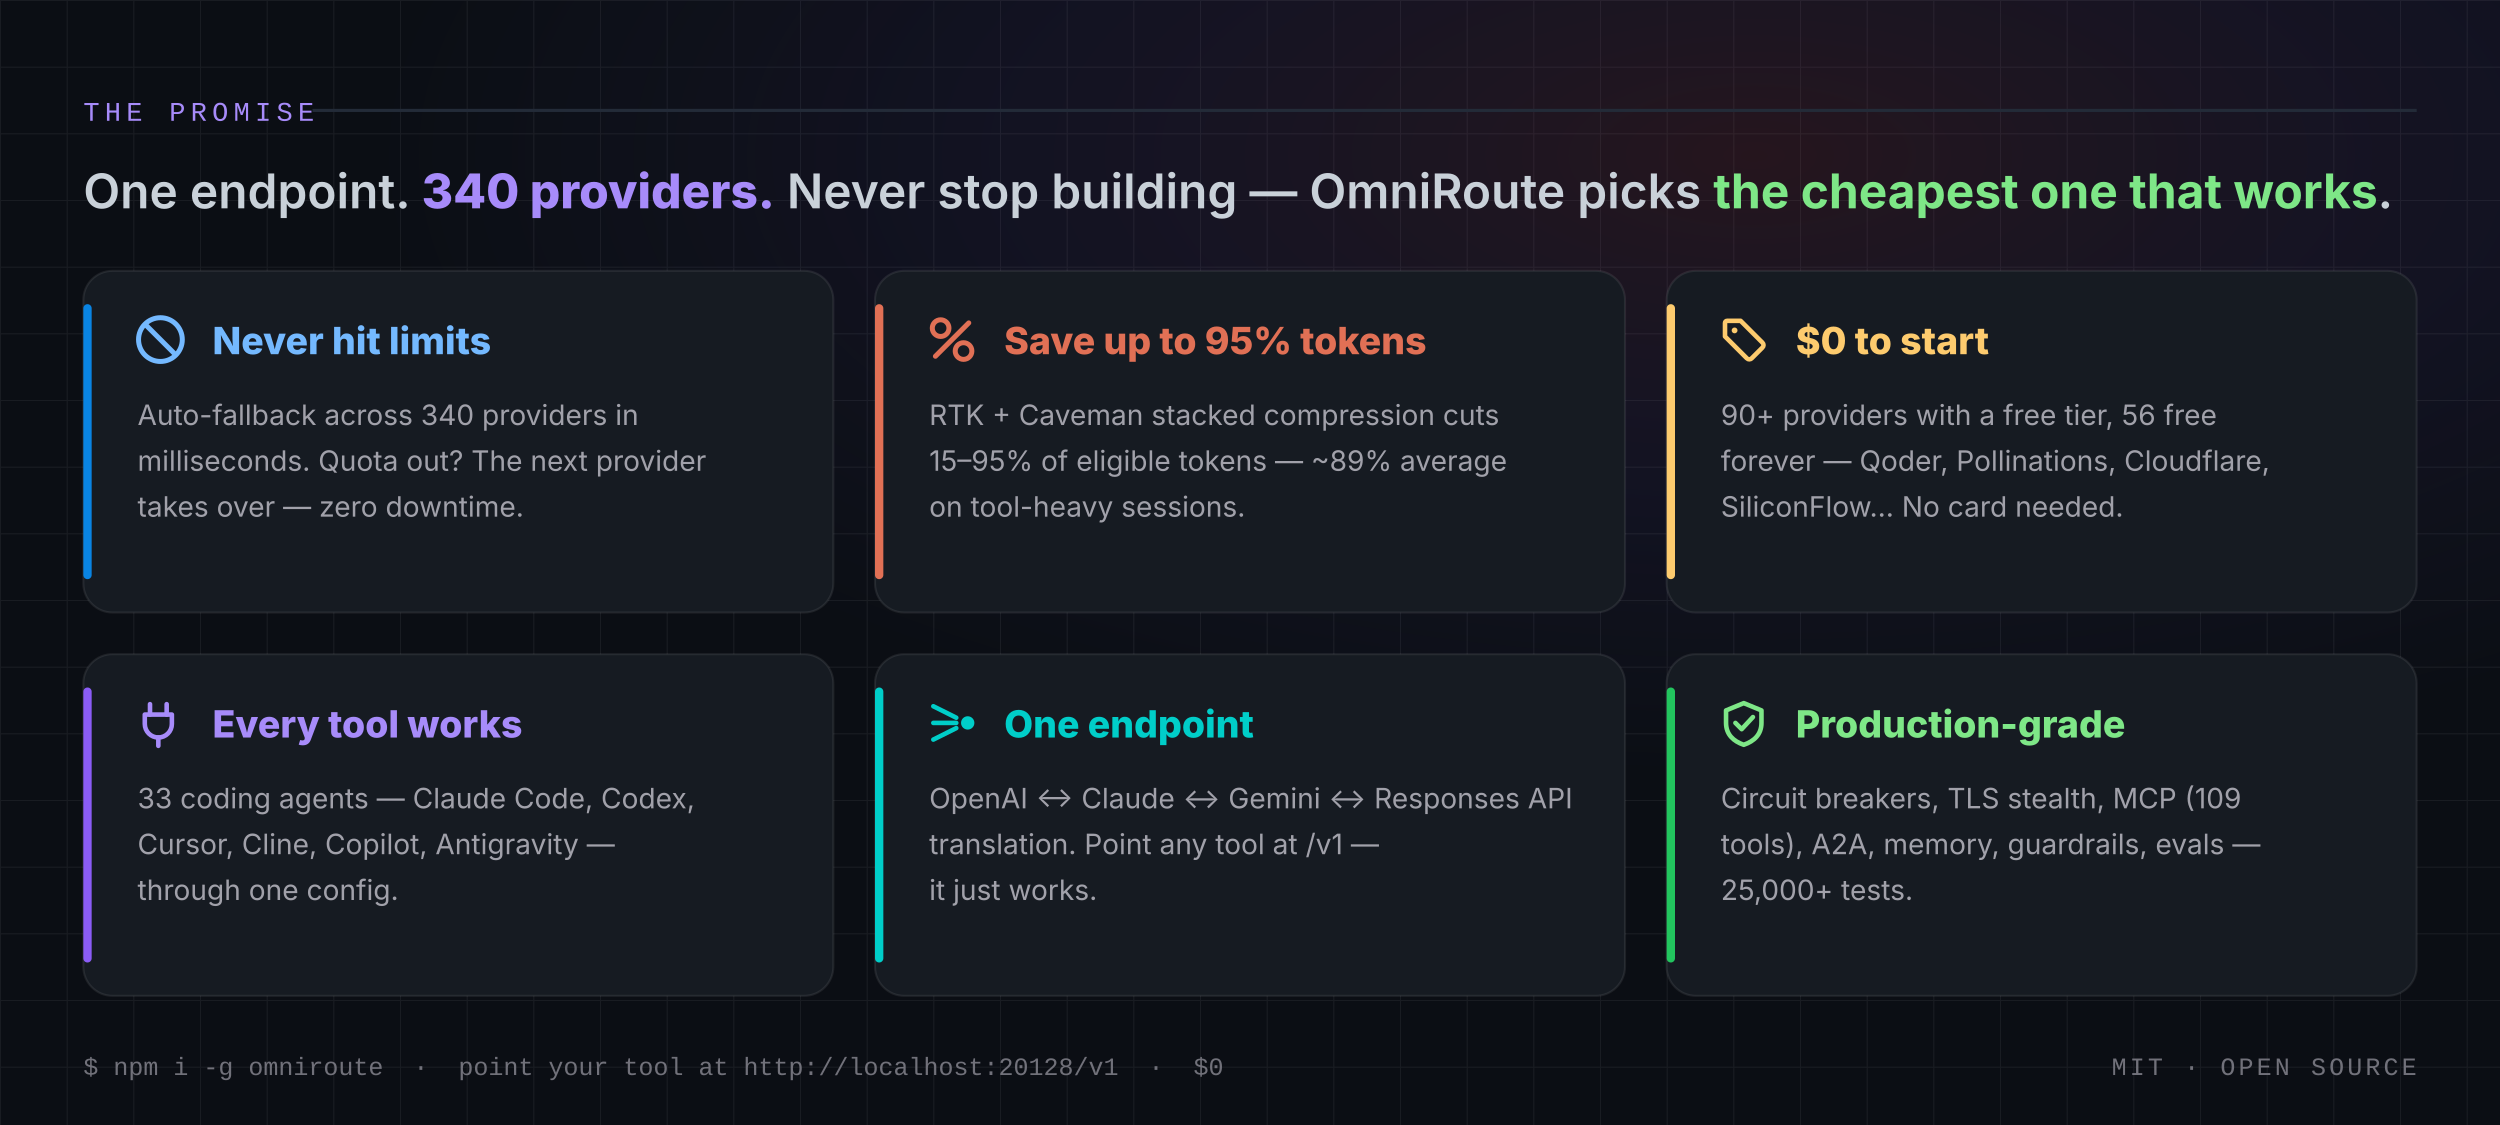
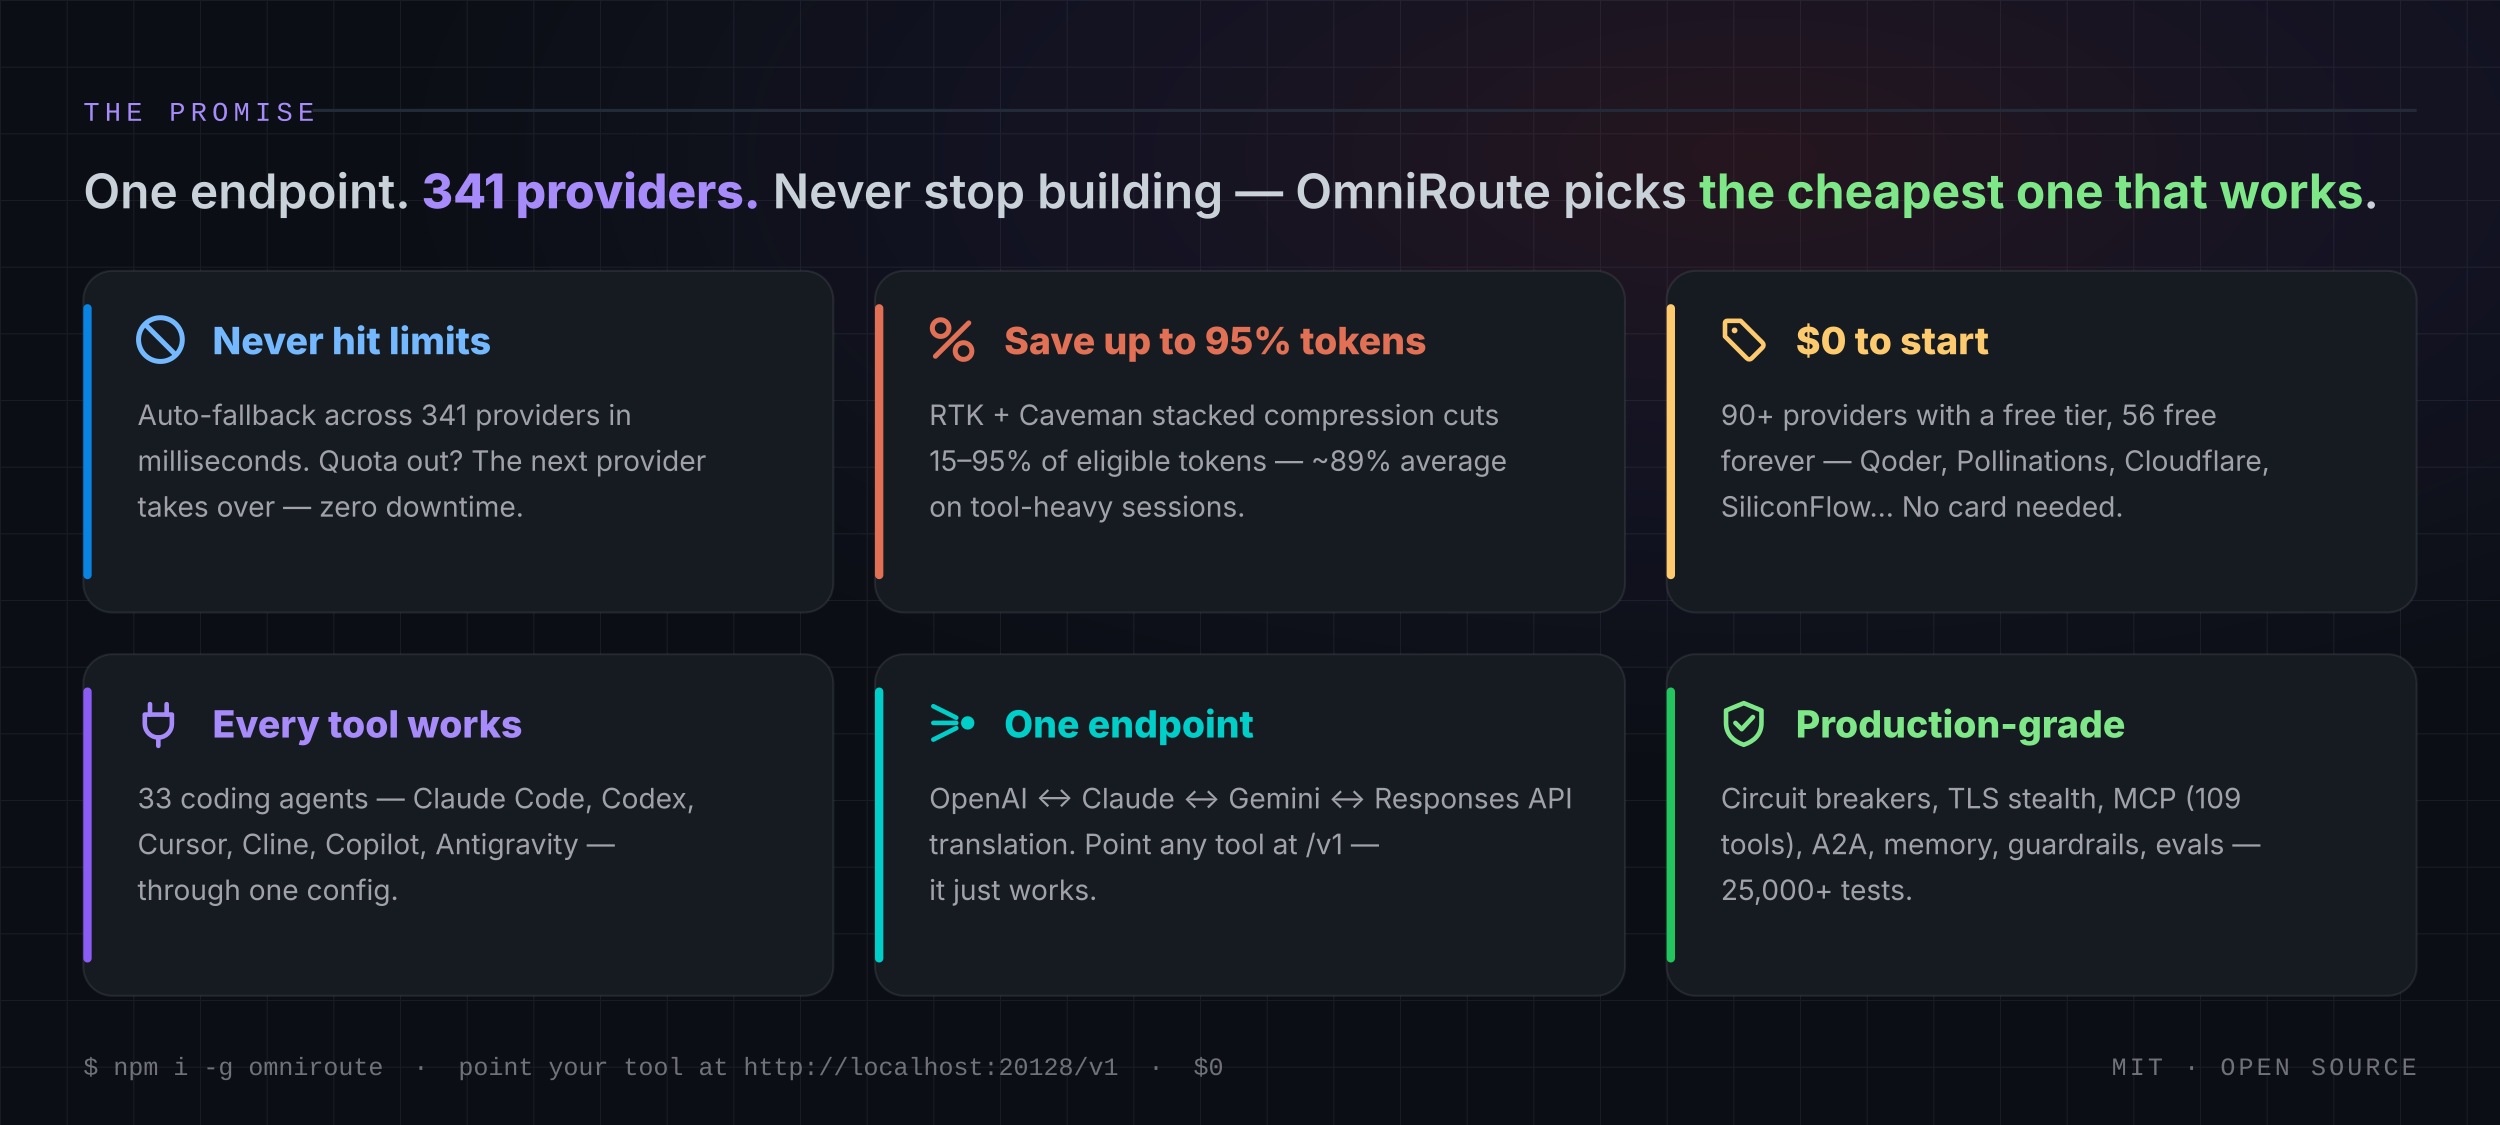
- <svg xmlns="http://www.w3.org/2000/svg" viewBox="0 0 1200 540" role="img" aria-label="The OmniRoute promise: one endpoint, 340 providers — never stop building, OmniRoute picks the cheapest one that works. Six pillars. Never hit limits: auto-fallback across 340 providers in milliseconds, quota out means the next provider takes over with zero downtime. Save up to 95 percent of tokens: RTK plus Caveman stacked compression cuts 15 to 95 percent of eligible tokens, about 89 percent average on tool-heavy sessions. Zero dollars to start: 90+ providers with a free tier, 56 free forever — Qoder, Pollinations, Cloudflare, SiliconFlow — no card needed. Every tool works: 33 coding agents including Claude Code, Codex, Cursor, Cline, Copilot and Antigravity through one config. One endpoint: OpenAI, Claude, Gemini and Responses API translation — point any tool at /v1 and it just works. Production-grade: circuit breakers, TLS stealth, MCP with 109 tools, A2A, memory, guardrails, evals — 25,000+ tests.">
+ <svg xmlns="http://www.w3.org/2000/svg" viewBox="0 0 1200 540" role="img" aria-label="The OmniRoute promise: one endpoint, 341 providers — never stop building, OmniRoute picks the cheapest one that works. Six pillars. Never hit limits: auto-fallback across 341 providers in milliseconds, quota out means the next provider takes over with zero downtime. Save up to 95 percent of tokens: RTK plus Caveman stacked compression cuts 15 to 95 percent of eligible tokens, about 89 percent average on tool-heavy sessions. Zero dollars to start: 90+ providers with a free tier, 56 free forever — Qoder, Pollinations, Cloudflare, SiliconFlow — no card needed. Every tool works: 33 coding agents including Claude Code, Codex, Cursor, Cline, Copilot and Antigravity through one config. One endpoint: OpenAI, Claude, Gemini and Responses API translation — point any tool at /v1 and it just works. Production-grade: circuit breakers, TLS stealth, MCP with 109 tools, A2A, memory, guardrails, evals — 25,000+ tests.">
  <defs>
    <pattern id="gridPaperP" width="32" height="32" patternUnits="userSpaceOnUse">
      <path d="M 32 0 L 0 0 0 32" fill="none" stroke="#ffffff" stroke-opacity="0.06" stroke-width="1" />
    </pattern>
    <radialGradient id="bgGlowP" cx="70%" cy="14%" r="55%">
      <stop offset="0%" stop-color="#e54d5e" stop-opacity="0.12" />
      <stop offset="55%" stop-color="#8b5cf6" stop-opacity="0.06" />
      <stop offset="100%" stop-color="#6366f1" stop-opacity="0" />
    </radialGradient>
  </defs>
  <rect width="1200" height="540" fill="#0b0e14" />
  <rect width="1200" height="540" fill="url(#gridPaperP)" />
  <rect width="1200" height="540" fill="url(#bgGlowP)" />
  <g>
    <text x="40" y="58" font-family="Consolas, 'Courier New', monospace" font-size="13" letter-spacing="2.5" fill="#a78bfa">THE PROMISE</text>
    <line x1="150" y1="53" x2="1160" y2="53" stroke="#232b38" stroke-width="1.5" />
  </g>
  <g>
-     <text x="40" y="100" font-family="Inter, 'Segoe UI', Arial, Helvetica, system-ui, sans-serif" font-size="23" font-weight="600" fill="#c9d1d9">One endpoint. <tspan fill="#a78bfa" font-weight="800">340 providers.</tspan> Never stop building — OmniRoute picks <tspan fill="#7ee787" font-weight="700">the cheapest one that works</tspan>.</text>
+     <text x="40" y="100" font-family="Inter, 'Segoe UI', Arial, Helvetica, system-ui, sans-serif" font-size="23" font-weight="600" fill="#c9d1d9">One endpoint. <tspan fill="#a78bfa" font-weight="800">341 providers.</tspan> Never stop building — OmniRoute picks <tspan fill="#7ee787" font-weight="700">the cheapest one that works</tspan>.</text>
  </g>
  <g font-family="Inter, 'Segoe UI', Arial, Helvetica, system-ui, sans-serif">
    <g>
      <rect x="40" y="130" width="360" height="164" rx="14" fill="#161b22" stroke="#ffffff" stroke-opacity="0.08" stroke-width="1" />
      <rect x="40" y="130" width="360" height="164" rx="14" fill="none" stroke="#74b9ff" stroke-width="1.5" opacity="0">
        <animate attributeName="opacity" values="0;0.9;0;0" keyTimes="0;0.055;0.12;1" dur="12s" begin="3s" repeatCount="indefinite" />
      </rect>
      <rect x="40" y="146" width="4" height="132" rx="2" fill="#0984e3" />
      <g transform="translate(66,152)" stroke="#74b9ff" stroke-width="2.4" fill="none" stroke-linecap="round">
        <circle cx="11" cy="11" r="10.5" />
        <line x1="3.9" y1="3.9" x2="18.1" y2="18.1" />
      </g>
      <text x="102" y="170" font-size="18" font-weight="800" fill="#74b9ff">Never hit limits</text>
-       <text x="66" y="204" font-size="13.5" fill="#a1a1aa">Auto-fallback across 340 providers in</text>
+       <text x="66" y="204" font-size="13.5" fill="#a1a1aa">Auto-fallback across 341 providers in</text>
      <text x="66" y="226" font-size="13.5" fill="#a1a1aa">milliseconds. Quota out? The next provider</text>
      <text x="66" y="248" font-size="13.5" fill="#a1a1aa">takes over — zero downtime.</text>
    </g>
    <g>
      <rect x="420" y="130" width="360" height="164" rx="14" fill="#161b22" stroke="#ffffff" stroke-opacity="0.08" stroke-width="1" />
      <rect x="420" y="130" width="360" height="164" rx="14" fill="none" stroke="#e17055" stroke-width="1.5" opacity="0">
        <animate attributeName="opacity" values="0;0;0.9;0;0" keyTimes="0;0.167;0.222;0.287;1" dur="12s" begin="3s" repeatCount="indefinite" />
      </rect>
      <rect x="420" y="146" width="4" height="132" rx="2" fill="#e17055" />
      <g transform="translate(446,152)" stroke="#e17055" stroke-width="2.4" fill="none" stroke-linecap="round">
        <circle cx="5.5" cy="5.5" r="4" />
        <circle cx="16.5" cy="16.5" r="4" />
        <line x1="19" y1="3" x2="3" y2="19" />
      </g>
      <text x="482" y="170" font-size="18" font-weight="800" fill="#e17055">Save up to 95% tokens</text>
      <text x="446" y="204" font-size="13.5" fill="#a1a1aa">RTK + Caveman stacked compression cuts</text>
      <text x="446" y="226" font-size="13.5" fill="#a1a1aa">15–95% of eligible tokens — ~89% average</text>
      <text x="446" y="248" font-size="13.5" fill="#a1a1aa">on tool-heavy sessions.</text>
    </g>
    <g>
      <rect x="800" y="130" width="360" height="164" rx="14" fill="#161b22" stroke="#ffffff" stroke-opacity="0.08" stroke-width="1" />
      <rect x="800" y="130" width="360" height="164" rx="14" fill="none" stroke="#fdcb6e" stroke-width="1.5" opacity="0">
        <animate attributeName="opacity" values="0;0;0.9;0;0" keyTimes="0;0.334;0.389;0.454;1" dur="12s" begin="3s" repeatCount="indefinite" />
      </rect>
      <rect x="800" y="146" width="4" height="132" rx="2" fill="#fdcb6e" />
      <g transform="translate(826,152)" stroke="#fdcb6e" stroke-width="2.2" fill="none" stroke-linecap="round" stroke-linejoin="round">
        <path d="M 2,9.5 L 2,3 A 1,1 0 0 1 3,2 L 9.5,2 L 20,12.5 A 1.6,1.6 0 0 1 20,14.8 L 14.8,20 A 1.6,1.6 0 0 1 12.5,20 Z" />
        <circle cx="6.6" cy="6.6" r="1.4" fill="#fdcb6e" stroke="none" />
      </g>
      <text x="862" y="170" font-size="18" font-weight="800" fill="#fdcb6e">$0 to start</text>
      <text x="826" y="204" font-size="13.5" fill="#a1a1aa">90+ providers with a free tier, 56 free</text>
      <text x="826" y="226" font-size="13.5" fill="#a1a1aa">forever — Qoder, Pollinations, Cloudflare,</text>
      <text x="826" y="248" font-size="13.5" fill="#a1a1aa">SiliconFlow… No card needed.</text>
    </g>
    <g>
      <rect x="40" y="314" width="360" height="164" rx="14" fill="#161b22" stroke="#ffffff" stroke-opacity="0.08" stroke-width="1" />
      <rect x="40" y="314" width="360" height="164" rx="14" fill="none" stroke="#a78bfa" stroke-width="1.5" opacity="0">
        <animate attributeName="opacity" values="0;0;0.9;0;0" keyTimes="0;0.5;0.555;0.62;1" dur="12s" begin="3s" repeatCount="indefinite" />
      </rect>
      <rect x="40" y="330" width="4" height="132" rx="2" fill="#8b5cf6" />
      <g transform="translate(66,336)" stroke="#a78bfa" stroke-width="2.2" fill="none" stroke-linecap="round" stroke-linejoin="round">
        <path d="M 6,2 L 6,7 M 14,2 L 14,7" />
        <path d="M 3.5,7 L 16.5,7 L 16.5,11.5 A 6.5,6.5 0 0 1 10,18 A 6.5,6.5 0 0 1 3.5,11.5 Z" />
        <path d="M 10,18 L 10,22" />
      </g>
      <text x="102" y="354" font-size="18" font-weight="800" fill="#a78bfa">Every tool works</text>
      <text x="66" y="388" font-size="13.5" fill="#a1a1aa">33 coding agents — Claude Code, Codex,</text>
      <text x="66" y="410" font-size="13.5" fill="#a1a1aa">Cursor, Cline, Copilot, Antigravity —</text>
      <text x="66" y="432" font-size="13.5" fill="#a1a1aa">through one config.</text>
    </g>
    <g>
      <rect x="420" y="314" width="360" height="164" rx="14" fill="#161b22" stroke="#ffffff" stroke-opacity="0.08" stroke-width="1" />
      <rect x="420" y="314" width="360" height="164" rx="14" fill="none" stroke="#00cec9" stroke-width="1.5" opacity="0">
        <animate attributeName="opacity" values="0;0;0.9;0;0" keyTimes="0;0.667;0.722;0.787;1" dur="12s" begin="3s" repeatCount="indefinite" />
      </rect>
      <rect x="420" y="330" width="4" height="132" rx="2" fill="#00cec9" />
      <g transform="translate(446,336)" stroke="#00cec9" stroke-width="2.2" fill="none" stroke-linecap="round">
        <path d="M 2,3 L 13,8.5 M 2,11 L 13,11 M 2,19 L 13,13.5" />
        <circle cx="18.5" cy="11" r="3.2" fill="#00cec9" stroke="none" />
      </g>
      <text x="482" y="354" font-size="18" font-weight="800" fill="#00cec9">One endpoint</text>
      <text x="446" y="388" font-size="13.5" fill="#a1a1aa">OpenAI ↔ Claude ↔ Gemini ↔ Responses API</text>
      <text x="446" y="410" font-size="13.5" fill="#a1a1aa">translation. Point any tool at /v1 —</text>
      <text x="446" y="432" font-size="13.5" fill="#a1a1aa">it just works.</text>
    </g>
    <g>
      <rect x="800" y="314" width="360" height="164" rx="14" fill="#161b22" stroke="#ffffff" stroke-opacity="0.08" stroke-width="1" />
      <rect x="800" y="314" width="360" height="164" rx="14" fill="none" stroke="#7ee787" stroke-width="1.5" opacity="0">
        <animate attributeName="opacity" values="0;0;0.9;0;0" keyTimes="0;0.834;0.889;0.954;1" dur="12s" begin="3s" repeatCount="indefinite" />
      </rect>
      <rect x="800" y="330" width="4" height="132" rx="2" fill="#22c55e" />
      <g transform="translate(826,336)" stroke="#7ee787" stroke-width="2.2" fill="none" stroke-linecap="round" stroke-linejoin="round">
        <path d="M 11,1.5 L 19.5,5 L 19.5,11 C 19.5,16.5 16,19.8 11,21.5 C 6,19.8 2.5,16.5 2.5,11 L 2.5,5 Z" />
        <path d="M 7,11 L 10,14 L 15.4,8.2" />
      </g>
      <text x="862" y="354" font-size="18" font-weight="800" fill="#7ee787">Production-grade</text>
      <text x="826" y="388" font-size="13.5" fill="#a1a1aa">Circuit breakers, TLS stealth, MCP (109</text>
      <text x="826" y="410" font-size="13.5" fill="#a1a1aa">tools), A2A, memory, guardrails, evals —</text>
      <text x="826" y="432" font-size="13.5" fill="#a1a1aa">25,000+ tests.</text>
    </g>
  </g>
  <g>
    <text x="40" y="516" font-family="Consolas, 'Courier New', monospace" font-size="12" fill="#71717a">$ npm i -g omniroute  ·  point your tool at http://localhost:20128/v1  ·  $0</text>
    <text x="1160" y="516" text-anchor="end" font-family="Consolas, 'Courier New', monospace" font-size="12" letter-spacing="1.5" fill="#71717a">MIT · OPEN SOURCE</text>
  </g>
</svg>
